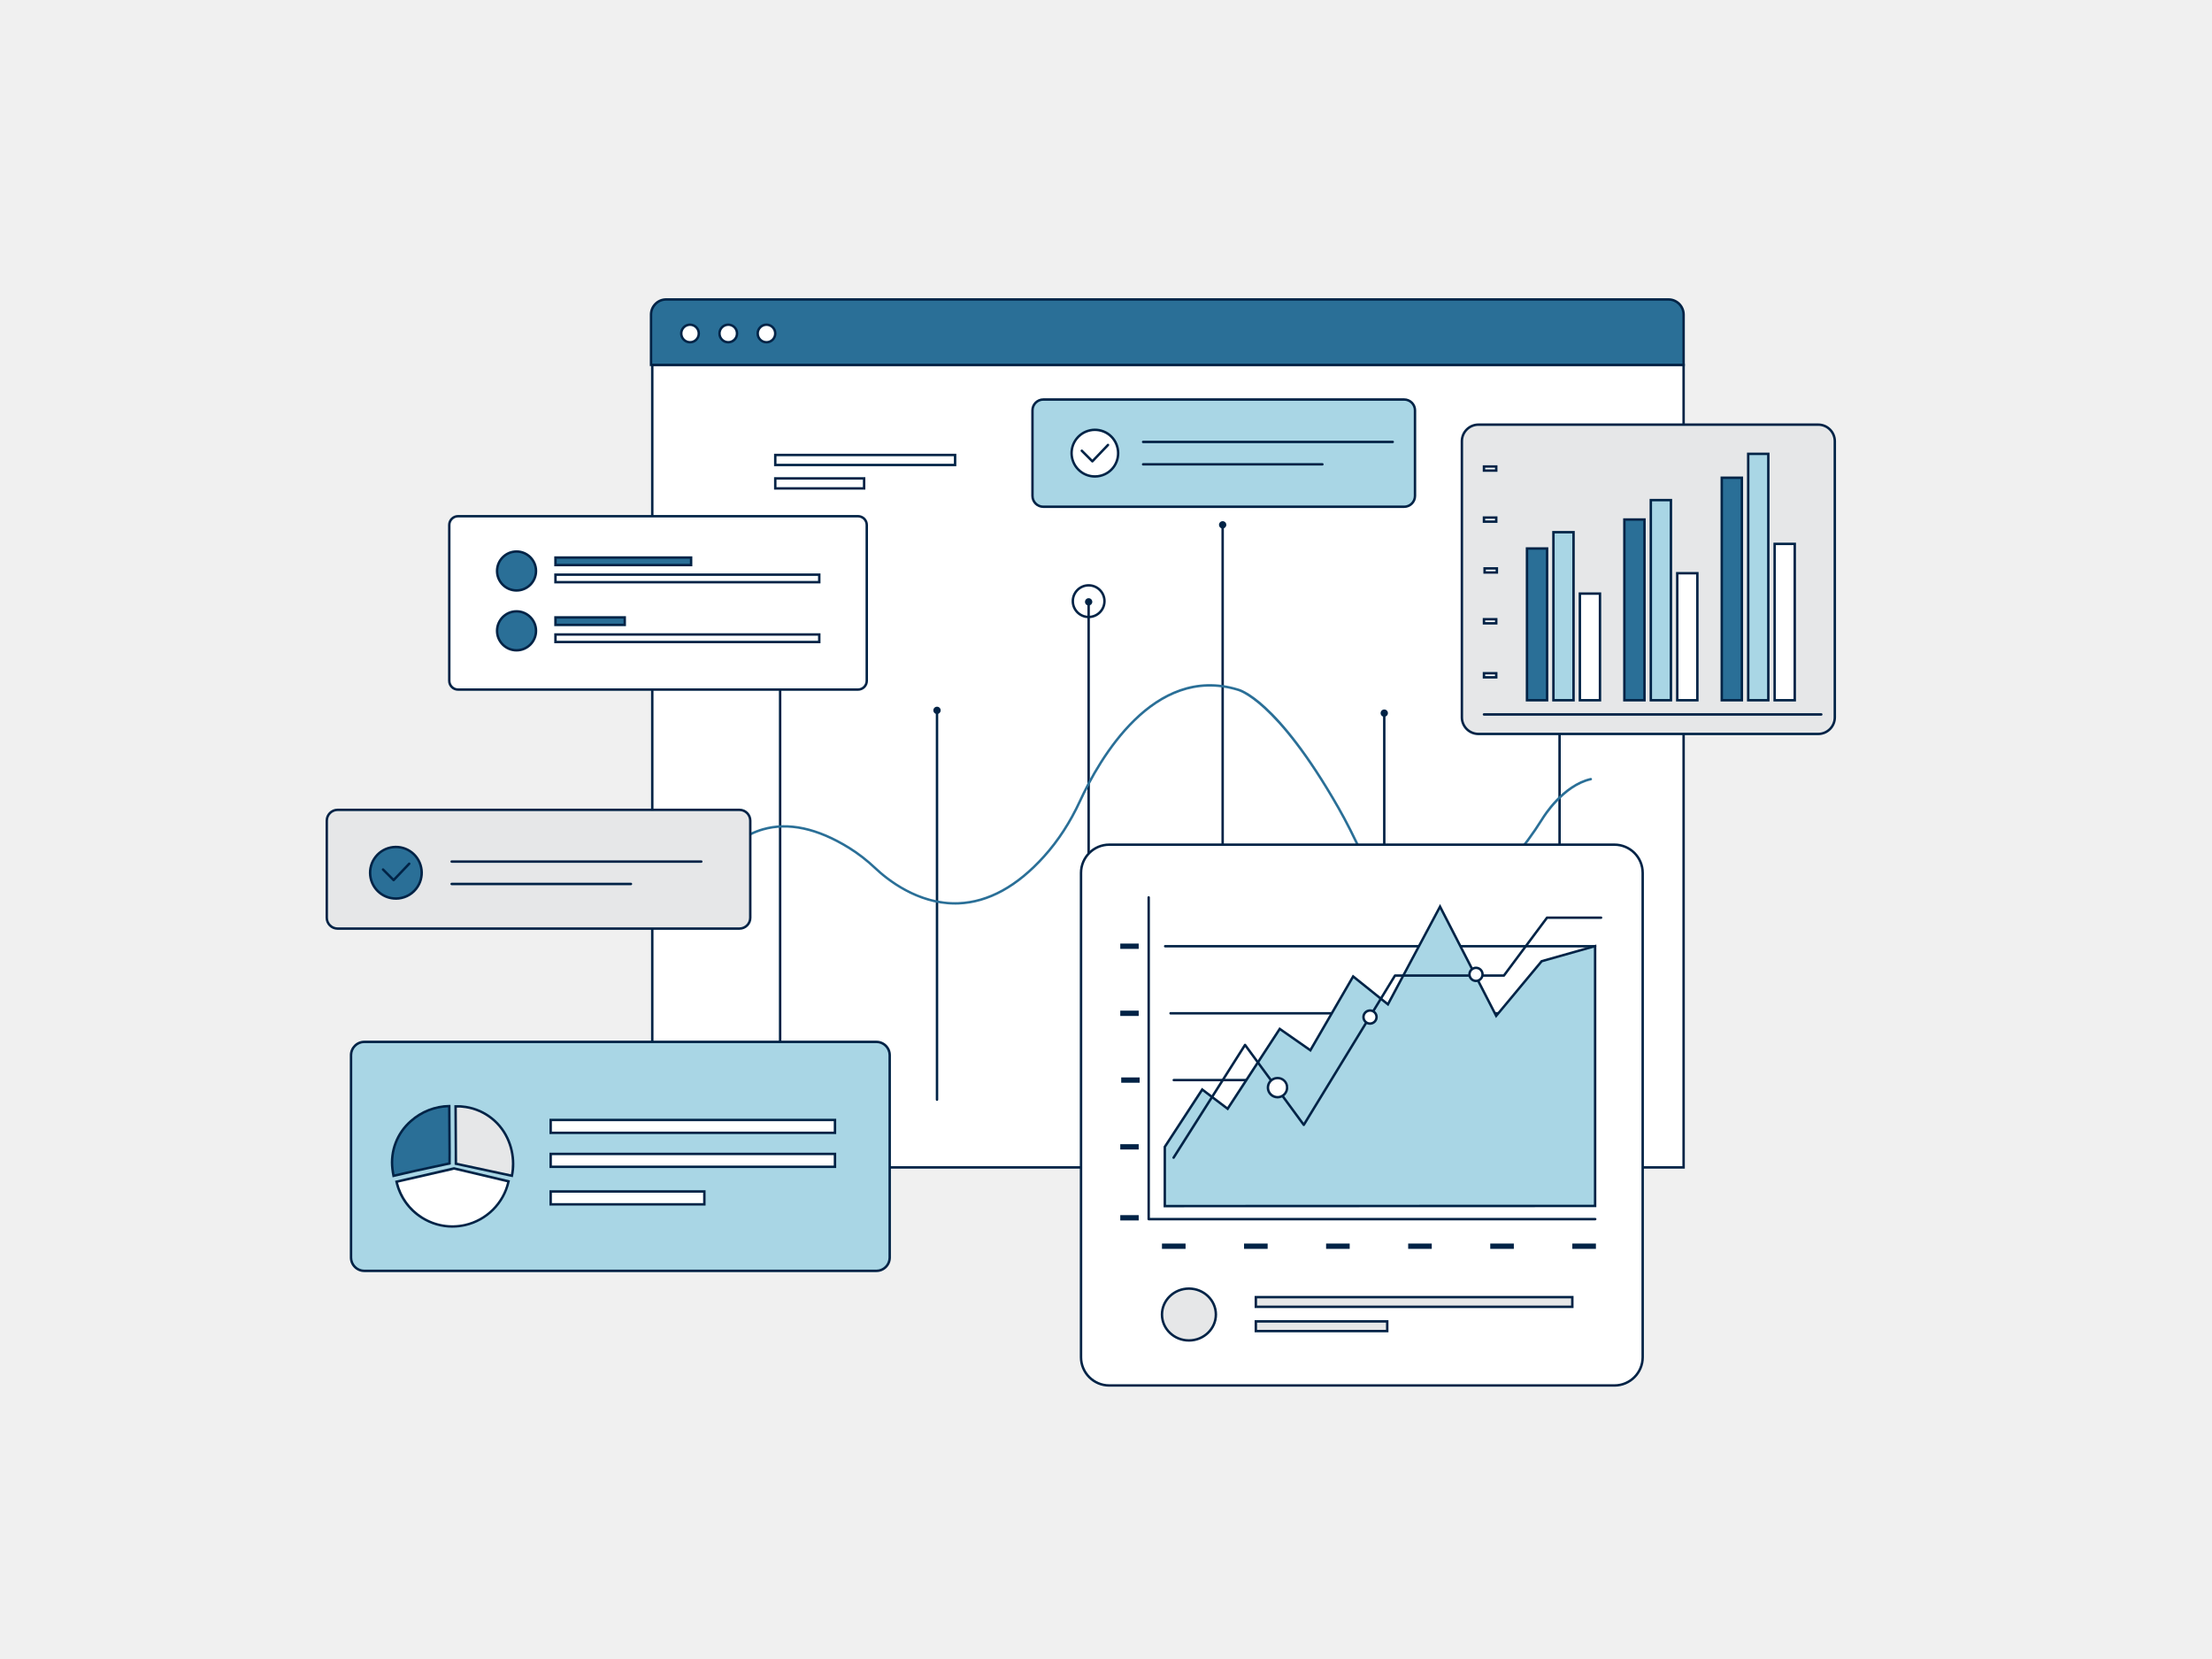
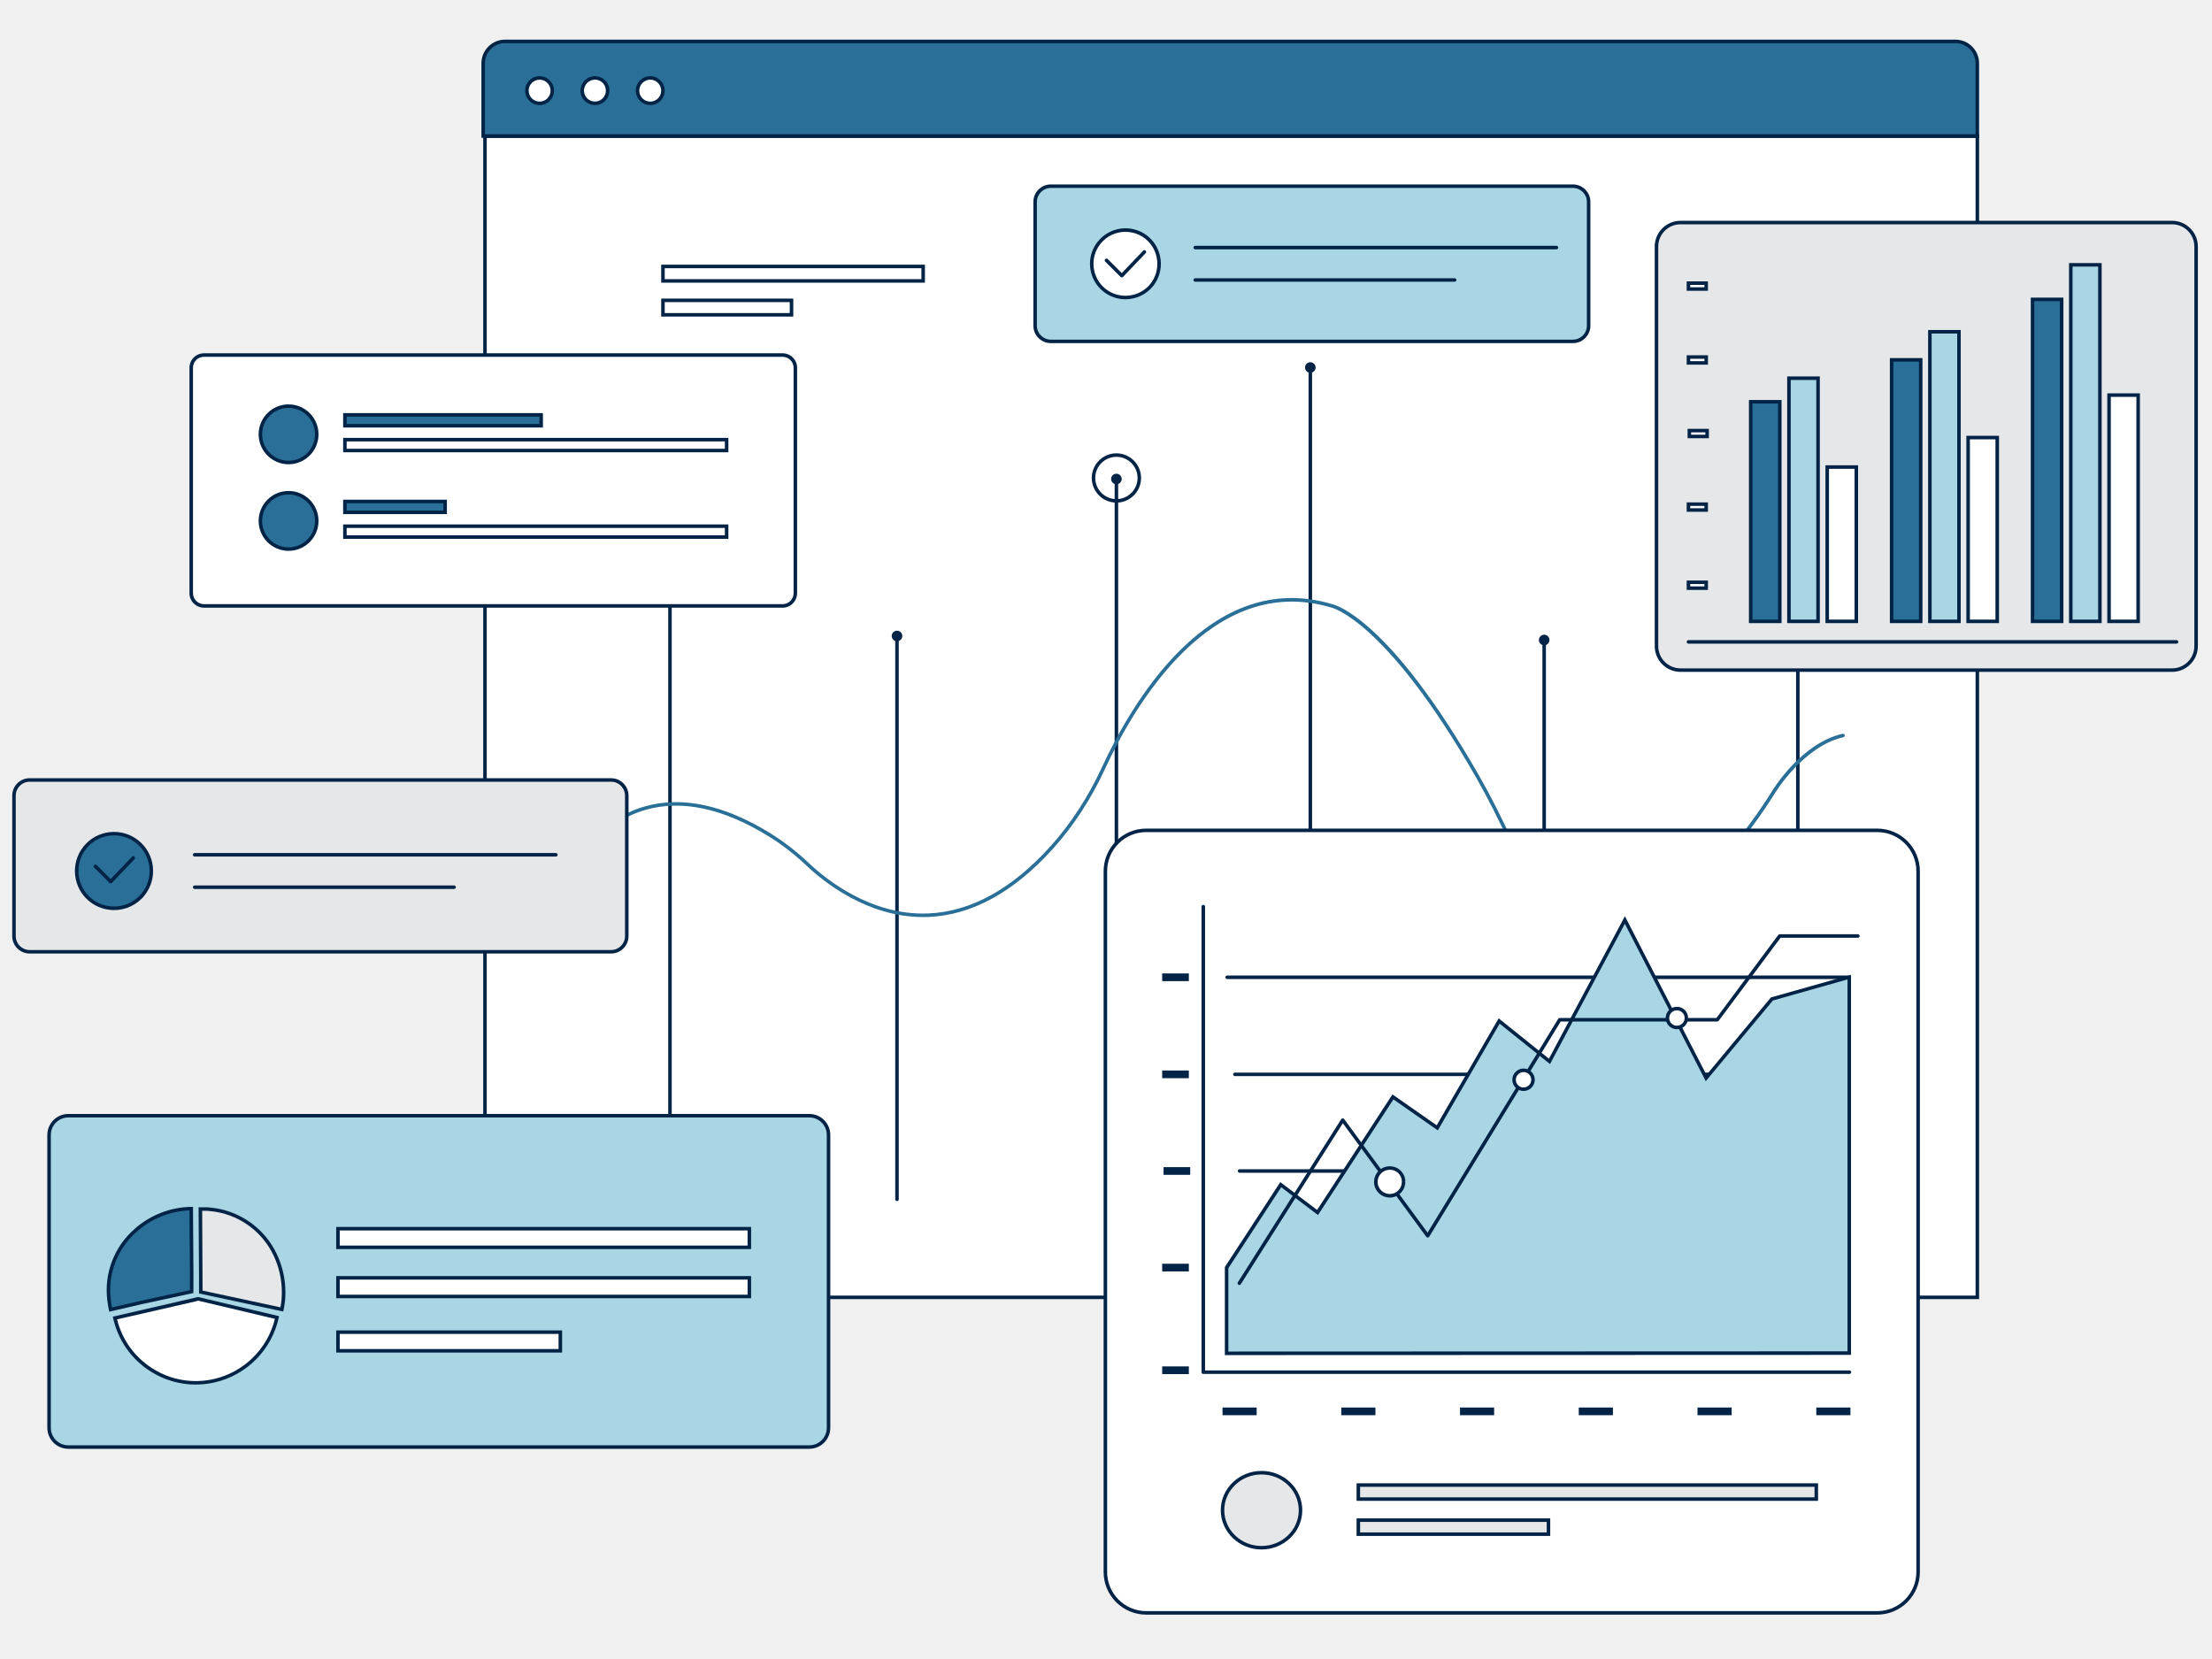
- <svg xmlns="http://www.w3.org/2000/svg" id="a" width="800px" height="600px" viewBox="0 0 908.534 522.123">
-   <g transform="matrix(1, 0, 0, 1, 74.48367, -48.6725)">
+ <svg xmlns="http://www.w3.org/2000/svg" id="a" width="800px" height="600px" viewBox="0 0 627.87 455.17">
+   <g transform="matrix(1, 0, 0, 1, -55.76514, -88.14184)">
    <g transform="matrix(1, 0, 0, 1, -39.0855, 50.88489)">
      <rect x="232.51" y="68.03" width="423.6" height="329.61" fill="#fff" />
      <path d="M656.61,398.14H232.01V67.53h424.6V398.14Zm-423.6-1h422.6V68.53H233.01V397.14Z" fill="#002346" />
    </g>
    <path d="M 245.935 421.346 C 245.655 421.346 245.435 421.126 245.435 420.846 L 245.435 219.246 C 245.435 218.966 245.655 218.746 245.935 218.746 C 246.215 218.746 246.435 218.966 246.435 219.246 L 246.435 420.846 C 246.435 421.126 246.215 421.346 245.935 421.346 Z" fill="#002346" />
    <path d="M 310.375 421.196 C 310.095 421.196 309.875 420.976 309.875 420.696 L 309.875 260.156 C 309.875 259.876 310.095 259.656 310.375 259.656 C 310.655 259.656 310.875 259.876 310.875 260.156 L 310.875 420.696 C 310.875 420.976 310.655 421.196 310.375 421.196 Z" fill="#002346" />
    <path d="M 372.655 421.196 C 372.375 421.196 372.155 420.976 372.155 420.696 L 372.155 216.236 C 372.155 215.956 372.375 215.736 372.655 215.736 C 372.935 215.736 373.155 215.956 373.155 216.236 L 373.155 420.696 C 373.155 420.976 372.935 421.196 372.655 421.196 Z" fill="#002346" />
    <path d="M 427.695 330.946 C 427.415 330.946 427.195 330.726 427.195 330.446 L 427.195 186.096 C 427.195 185.816 427.415 185.596 427.695 185.596 C 427.975 185.596 428.195 185.816 428.195 186.096 L 428.195 330.446 C 428.195 330.726 427.975 330.946 427.695 330.946 Z" fill="#002346" />
    <path d="M 494.075 408.286 C 493.795 408.286 493.575 408.066 493.575 407.786 L 493.575 263.436 C 493.575 263.156 493.795 262.936 494.075 262.936 C 494.355 262.936 494.575 263.156 494.575 263.436 L 494.575 407.786 C 494.575 408.066 494.355 408.286 494.075 408.286 Z" fill="#002346" />
    <circle cx="494.075" cy="261.936" r="1.5" fill="#002346" />
    <path d="M 566.075 360.286 C 565.795 360.286 565.575 360.066 565.575 359.786 L 565.575 215.436 C 565.575 215.156 565.795 214.936 566.075 214.936 C 566.355 214.936 566.575 215.156 566.575 215.436 L 566.575 359.786 C 566.575 360.066 566.355 360.286 566.075 360.286 Z" fill="#002346" />
    <circle cx="566.075" cy="213.936" r="1.5" fill="#002346" />
    <path d="M 311.875 260.796 C 311.875 261.626 311.205 262.296 310.375 262.296 C 309.545 262.296 308.875 261.626 308.875 260.796 C 308.875 259.966 309.545 259.296 310.375 259.296 C 311.205 259.296 311.875 259.966 311.875 260.796 Z" fill="#002346" />
    <circle cx="372.655" cy="216.236" r="1.5" fill="#002346" />
    <circle cx="427.695" cy="184.596" r="1.5" fill="#002346" />
    <circle cx="565.925" cy="216.236" r="1.5" fill="#263238" />
    <path d="M 246.915 217.746 C 246.915 218.576 246.235 219.246 245.405 219.236 C 244.575 219.236 243.905 218.556 243.915 217.726 C 243.915 216.906 244.595 216.236 245.415 216.236 C 246.235 216.236 246.905 216.906 246.905 217.726 L 246.905 217.746 L 246.915 217.746 Z" fill="#002346" />
    <path d="M 317.755 340.576 C 301.865 340.576 289.445 330.476 284.745 326.036 C 281.315 322.786 277.685 319.976 273.975 317.686 C 261.115 309.736 249.355 307.196 239.035 310.146 C 225.225 314.096 218.825 326.706 218.765 326.826 C 218.645 327.076 218.345 327.176 218.095 327.056 C 217.845 326.936 217.745 326.636 217.865 326.386 C 217.925 326.256 224.515 313.256 238.755 309.186 C 249.355 306.156 261.385 308.726 274.495 316.836 C 278.265 319.166 281.935 322.016 285.425 325.316 C 290.175 329.816 302.965 340.206 319.215 339.556 C 331.315 339.066 343.015 332.636 353.985 320.436 C 359.755 314.026 364.685 306.426 368.635 297.866 C 376.655 280.496 399.085 241.236 434.015 251.796 C 434.615 251.926 450.035 255.666 475.695 300.596 C 478.905 306.216 482.065 312.466 485.655 320.256 C 489.175 327.916 500.455 344.656 529.005 334.826 C 529.185 334.786 541.895 331.756 558.805 304.756 C 559.135 304.206 567.145 291.166 578.795 288.556 C 579.065 288.506 579.335 288.666 579.395 288.936 C 579.455 289.206 579.285 289.476 579.015 289.536 C 567.775 292.046 559.735 305.156 559.655 305.286 C 542.475 332.726 529.805 335.686 529.275 335.796 C 500.005 345.876 488.385 328.586 484.745 320.686 C 481.175 312.916 478.015 306.696 474.825 301.096 C 449.385 256.546 433.915 252.796 433.765 252.766 C 399.545 242.426 377.445 281.156 369.535 298.296 C 365.545 306.946 360.555 314.626 354.725 321.106 C 343.565 333.516 331.625 340.066 319.245 340.556 C 318.745 340.576 318.235 340.586 317.745 340.586 L 317.755 340.576 Z" fill="#2a6f97" />
    <g transform="matrix(1, 0, 0, 1, -39.0855, 50.88489)">
      <rect x="283.03" y="105.02" width="73.86" height="4.11" fill="#fff" />
      <path d="M357.39,109.63h-74.86v-5.11h74.86v5.11Zm-73.86-1h72.86v-3.11h-72.86v3.11Z" fill="#002346" />
    </g>
    <g transform="matrix(1, 0, 0, 1, -39.0855, 50.88489)">
      <rect x="283.03" y="114.64" width="36.49" height="4.11" fill="#fff" />
      <path d="M320.02,119.25h-37.49v-5.11h37.49v5.11Zm-36.49-1h35.49v-3.11h-35.49v3.11Z" fill="#002346" />
    </g>
    <g transform="matrix(1, 0, 0, 1, -39.0855, 50.88489)">
      <path d="M238.21,41.14h411.69c3.43,0,6.21,2.78,6.21,6.21h0v20.65H232v-20.64c0-3.43,2.77-6.21,6.2-6.22,0,0,0,0,.01,0Z" fill="#2a6f97" />
      <path d="M656.61,68.5H231.5v-21.14c0-1.79,.69-3.48,1.96-4.75,1.27-1.27,2.95-1.97,4.74-1.97h411.7c3.7,0,6.71,3.01,6.71,6.71v21.15Zm-424.11-1h423.11v-20.14c0-3.16-2.56-5.72-5.71-5.72H238.2c-1.52,0-2.96,.6-4.03,1.68s-1.67,2.51-1.67,4.04v20.14Z" fill="#002346" />
    </g>
    <g transform="matrix(1, 0, 0, 1, -39.0855, 50.88489)">
      <path d="M251.63,55.1c0,1.99-1.6,3.61-3.59,3.62-1.99,0-3.61-1.6-3.62-3.59,0-1.99,1.6-3.61,3.59-3.62,0,0,.02,0,.02,0,1.99,0,3.59,1.61,3.59,3.59Z" fill="#fff" />
      <path d="M248.02,59.22c-2.26,0-4.1-1.83-4.11-4.09,0-1.1,.42-2.13,1.19-2.91s1.8-1.21,2.9-1.21c2.28,0,4.12,1.84,4.12,4.09h0c0,1.1-.42,2.13-1.19,2.91s-1.8,1.21-2.9,1.21h-.01Zm.01-7.21c-.85,0-1.63,.33-2.22,.92-.58,.59-.91,1.37-.9,2.2,0,1.71,1.4,3.1,3.11,3.1h.01c.83,0,1.61-.33,2.19-.92,.58-.59,.91-1.37,.9-2.2h0c0-1.71-1.39-3.1-3.09-3.1Z" fill="#002346" />
    </g>
    <g transform="matrix(1, 0, 0, 1, -39.0855, 50.88489)">
      <path d="M267.32,55.1c0,1.99-1.6,3.61-3.59,3.62-1.99,0-3.61-1.6-3.62-3.59,0-1.99,1.6-3.61,3.59-3.62,0,0,0,0,.01,0,1.99,0,3.6,1.6,3.61,3.58,0,0,0,0,0,.01Z" fill="#fff" />
      <path d="M263.72,59.22c-1.09,0-2.12-.42-2.89-1.19-.78-.77-1.21-1.8-1.21-2.9,0-1.1,.42-2.13,1.19-2.91s1.8-1.21,2.9-1.21h.01c1.1,0,2.12,.42,2.9,1.19,.78,.77,1.21,1.8,1.21,2.89h0c0,1.11-.42,2.14-1.19,2.92s-1.8,1.21-2.9,1.21h-.01Zm.01-7.21h-.01c-.84,0-1.62,.33-2.21,.92-.58,.59-.91,1.37-.9,2.2s.33,1.61,.92,2.19c.59,.58,1.36,.9,2.19,.9h.01c.83,0,1.61-.33,2.19-.92,.58-.59,.91-1.37,.9-2.2h0c0-.84-.33-1.62-.91-2.2-.58-.58-1.36-.9-2.18-.9Z" fill="#002346" />
    </g>
    <g transform="matrix(1, 0, 0, 1, -39.0855, 50.88489)">
      <path d="M283.02,55.1c0,1.99-1.6,3.61-3.59,3.62-1.99,0-3.61-1.6-3.62-3.59,0-1.99,1.6-3.61,3.59-3.62,0,0,.02,0,.02,0,1.99,0,3.59,1.61,3.59,3.59h0Z" fill="#fff" />
      <path d="M279.42,59.22c-2.26,0-4.1-1.83-4.11-4.09,0-1.1,.42-2.13,1.19-2.91s1.8-1.21,2.9-1.21c2.28,0,4.12,1.84,4.12,4.09h0c0,1.1-.42,2.13-1.19,2.91s-1.8,1.21-2.9,1.21h-.01Zm.01-7.21c-.85,0-1.63,.33-2.22,.92-.58,.59-.91,1.37-.9,2.2,0,1.71,1.4,3.1,3.11,3.1h.01c.83,0,1.61-.33,2.19-.92,.58-.59,.91-1.37,.9-2.2h0c0-1.71-1.39-3.1-3.09-3.1Z" fill="#002346" />
    </g>
    <g transform="matrix(1, 0, 0, 1, -39.0855, 50.88489)">
      <rect x="149.13" y="130.17" width="171.48" height="71.21" rx="3.61" ry="3.61" fill="#fff" />
      <path d="M317,201.88H152.74c-2.27,0-4.11-1.84-4.11-4.11v-63.99c0-2.27,1.84-4.11,4.11-4.11h164.26c2.27,0,4.11,1.84,4.11,4.11v63.99c0,2.27-1.84,4.11-4.11,4.11Zm-164.26-71.21c-1.71,0-3.11,1.39-3.11,3.11v63.99c0,1.71,1.4,3.11,3.11,3.11h164.26c1.71,0,3.11-1.4,3.11-3.11v-63.99c0-1.71-1.4-3.11-3.11-3.11H152.74Z" fill="#002346" />
    </g>
    <g transform="matrix(1, 0, 0, 1, -39.0855, 50.88489)">
      <path d="M184.76,152.67c0,4.42-3.58,8-8,8s-8-3.58-8-8,3.58-8,8-8,8,3.58,8,8Z" fill="#2a6f97" />
      <path d="M176.76,161.17c-4.69,0-8.5-3.81-8.5-8.5s3.81-8.5,8.5-8.5,8.5,3.81,8.5,8.5-3.81,8.5-8.5,8.5Zm0-16c-4.14,0-7.5,3.36-7.5,7.5s3.36,7.5,7.5,7.5,7.5-3.36,7.5-7.5-3.36-7.5-7.5-7.5Z" fill="#002346" />
    </g>
    <g transform="matrix(1, 0, 0, 1, -39.0855, 50.88489)">
      <rect x="192.75" y="147.15" width="55.71" height="3.09" fill="#2a6f97" />
      <path d="M248.96,150.74h-56.71v-4.09h56.71v4.09Zm-55.71-1h54.71v-2.09h-54.71v2.09Z" fill="#002346" />
    </g>
    <g transform="matrix(1, 0, 0, 1, -39.0855, 50.88489)">
      <rect x="192.75" y="154.18" width="108.35" height="3.09" fill="#fff" />
      <path d="M301.6,157.77h-109.35v-4.09h109.35v4.09Zm-108.35-1h107.35v-2.09h-107.35v2.09Z" fill="#002346" />
    </g>
    <g transform="matrix(1, 0, 0, 1, -39.0855, 50.88489)">
      <path d="M184.76,177.25c0,4.42-3.58,8-8,8s-8-3.58-8-8,3.58-8,8-8,8,3.58,8,8Z" fill="#2a6f97" />
      <path d="M176.76,185.75c-4.69,0-8.5-3.81-8.5-8.5s3.81-8.5,8.5-8.5,8.5,3.81,8.5,8.5-3.81,8.5-8.5,8.5Zm0-16c-4.14,0-7.5,3.36-7.5,7.5s3.36,7.5,7.5,7.5,7.5-3.36,7.5-7.5-3.36-7.5-7.5-7.5Z" fill="#002346" />
    </g>
    <g transform="matrix(1, 0, 0, 1, -39.0855, 50.88489)">
      <rect x="192.75" y="171.73" width="28.45" height="3.09" fill="#2a6f97" />
      <path d="M221.7,175.32h-29.45v-4.09h29.45v4.09Zm-28.45-1h27.45v-2.09h-27.45v2.09Z" fill="#002346" />
    </g>
    <g transform="matrix(1, 0, 0, 1, -39.0855, 50.88489)">
      <rect x="192.75" y="178.75" width="108.35" height="3.09" fill="#fff" />
      <path d="M301.6,182.34h-109.35v-4.09h109.35v4.09Zm-108.35-1h107.35v-2.09h-107.35v2.09Z" fill="#002346" />
    </g>
    <g transform="matrix(1, 0, 0, 1, -39.0855, 50.88489)">
      <rect x="108.78" y="346.08" width="221.25" height="94.05" rx="5.46" ry="5.46" fill="#a9d6e5" />
      <path d="M324.57,440.63H114.24c-3.29,0-5.96-2.67-5.96-5.96v-83.13c0-3.29,2.67-5.96,5.96-5.96h210.33c3.29,0,5.96,2.67,5.96,5.96v83.13c0,3.29-2.67,5.96-5.96,5.96Zm-210.33-94.05c-2.73,0-4.96,2.22-4.96,4.96v83.13c0,2.74,2.23,4.96,4.96,4.96h210.33c2.73,0,4.96-2.22,4.96-4.96v-83.13c0-2.74-2.23-4.96-4.96-4.96H114.24Z" fill="#002346" />
    </g>
    <g transform="matrix(1, 0, 0, 1, -39.0855, 50.88489)">
      <path d="M135.09,399.06l14.15-3.06,.02-4.48-.13-19.07c-5.82,.1-11.4,2.28-15.75,6.15-5.65,4.91-8.49,12.31-7.58,19.74,.1,.91,.25,1.84,.44,2.76l8.85-2.04Z" fill="#2a6f97" />
      <path d="M125.85,401.7l-.1-.5c-.2-.95-.35-1.9-.45-2.81-.93-7.6,1.97-15.14,7.75-20.17,4.43-3.94,10.14-6.17,16.07-6.27h.51s.13,19.57,.13,19.57l-.02,4.89-14.54,3.14-9.35,2.16Zm22.78-28.74c-5.51,.21-10.79,2.34-14.92,6.01-5.54,4.81-8.31,12.03-7.42,19.31,.08,.72,.19,1.47,.33,2.22l8.36-1.93,13.76-2.97,.02-4.08-.13-18.55Z" fill="#002346" />
    </g>
    <g transform="matrix(1, 0, 0, 1, -39.0855, 50.88489)">
      <path d="M173,385.65c-3.41-7.34-10.49-12.3-18.55-13l-.73-.07h-2l.12,19.07v4.48l23,4.94h0c.36-1.63,.53-3.29,.51-4.95,0-3.62-.81-7.2-2.35-10.47Z" fill="#e6e7e8" />
      <path d="M175.22,401.66l-23.88-5.13v-4.88l-.12-19.57h2.5l.78,.07c8.21,.72,15.48,5.81,18.96,13.29,1.57,3.32,2.39,7.01,2.4,10.68,.02,1.69-.15,3.4-.52,5.06l-.11,.49Zm-22.88-5.94l22.11,4.75c.28-1.43,.41-2.89,.4-4.35,0-3.53-.8-7.08-2.3-10.26h0c-3.33-7.16-10.28-12.03-18.14-12.71l-.73-.07h-1.45s.12,22.65,.12,22.65Z" fill="#002346" />
    </g>
    <g transform="matrix(1, 0, 0, 1, -39.0855, 50.88489)">
      <path d="M150.09,398.33l-22.61,5.18c2.86,12.69,15.47,20.66,28.16,17.8,8.93-2.01,15.88-9.01,17.84-17.95l-22.39-5.3-1,.27Z" fill="#fff" />
      <path d="M150.41,422.4c-4.5,0-8.91-1.27-12.81-3.73-5.43-3.43-9.2-8.78-10.62-15.05l-.11-.49,24.2-5.59,22.99,5.44-.1,.48c-1.99,9.09-9.14,16.29-18.21,18.33-1.77,.4-3.56,.6-5.34,.6Zm-22.33-18.51c1.44,5.8,4.99,10.73,10.06,13.94,5.21,3.29,11.38,4.36,17.39,3,8.54-1.93,15.3-8.61,17.35-17.09l-21.78-5.16-.9,.24-22.12,5.07Z" fill="#002346" />
    </g>
    <g transform="matrix(1, 0, 0, 1, -39.0855, 50.88489)">
      <rect x="190.78" y="378.15" width="116.77" height="5.29" fill="#fff" />
      <path d="M308.05,383.94h-117.77v-6.29h117.77v6.29Zm-116.77-1h115.77v-4.29h-115.77v4.29Z" fill="#002346" />
    </g>
    <g transform="matrix(1, 0, 0, 1, -39.0855, 50.88489)">
      <rect x="190.78" y="392.1" width="116.77" height="5.29" fill="#fff" />
      <path d="M308.05,397.89h-117.77v-6.29h117.77v6.29Zm-116.77-1h115.77v-4.29h-115.77v4.29Z" fill="#002346" />
    </g>
    <g transform="matrix(1, 0, 0, 1, -39.0855, 50.88489)">
      <rect x="190.78" y="407.52" width="63.12" height="5.29" fill="#fff" />
      <path d="M254.4,413.31h-64.12v-6.29h64.12v6.29Zm-63.12-1h62.12v-4.29h-62.12v4.29Z" fill="#002346" />
    </g>
    <g transform="matrix(1, 0, 0, 1, -39.0855, 50.88489)">
      <rect x="408.61" y="265.08" width="230.69" height="222.12" rx="11.59" ry="11.59" fill="#fff" />
      <path d="M627.71,487.7h-207.51c-6.67,0-12.09-5.42-12.09-12.09v-198.94c0-6.67,5.42-12.09,12.09-12.09h207.51c6.67,0,12.09,5.42,12.09,12.09v198.94c0,6.67-5.42,12.09-12.09,12.09Zm-207.51-222.12c-6.11,0-11.09,4.97-11.09,11.09v198.94c0,6.12,4.98,11.09,11.09,11.09h207.51c6.11,0,11.09-4.98,11.09-11.09v-198.94c0-6.12-4.98-11.09-11.09-11.09h-207.51Z" fill="#002346" />
    </g>
    <rect x="424.73" y="417.24" width="7.57" height="2.18" fill="#002346" transform="matrix(1, 0, 0, 1, -39.0855, 50.88489)" />
    <rect x="463.246" y="487.17" width="9.69" height="2.18" fill="#002346" transform="matrix(1, 0, 0, 1, -60.4719, -7.374623)" />
    <rect x="395.924" y="418.586" width="9.69" height="2.18" fill="#002346" transform="matrix(1, 0, 0, 1, 40.56042, 61.20936)" />
    <rect x="509.27" y="428.91" width="9.69" height="2.18" fill="#002346" transform="matrix(1, 0, 0, 1, -39.0855, 50.88489)" />
    <rect x="542.98" y="428.91" width="9.69" height="2.18" fill="#002346" transform="matrix(1, 0, 0, 1, -39.0855, 50.88489)" />
    <rect x="576.69" y="428.91" width="9.69" height="2.18" fill="#002346" transform="matrix(1, 0, 0, 1, -39.0855, 50.88489)" />
    <rect x="610.4" y="428.91" width="9.69" height="2.18" fill="#002346" transform="matrix(1, 0, 0, 1, -39.0855, 50.88489)" />
    <rect x="424.73" y="388.1" width="7.57" height="2.18" fill="#002346" transform="matrix(1, 0, 0, 1, -39.0855, 50.88489)" />
    <rect x="424.73" y="333.25" width="7.57" height="2.18" fill="#002346" transform="matrix(1, 0, 0, 1, -39.0855, 50.88489)" />
    <rect x="424.73" y="305.7" width="7.57" height="2.18" fill="#002346" transform="matrix(1, 0, 0, 1, -39.0855, 50.88489)" />
    <rect x="425.12" y="360.68" width="7.57" height="2.18" fill="#002346" transform="matrix(1, 0, 0, 1, -39.0855, 50.88489)" />
    <path d="M 572.415 413.156 L 407.615 413.156 C 407.335 413.156 407.115 412.936 407.115 412.656 C 407.115 412.376 407.335 412.156 407.615 412.156 L 572.415 412.156 C 572.695 412.156 572.915 412.376 572.915 412.656 C 572.915 412.936 572.695 413.156 572.415 413.156 Z" fill="#002346" />
    <path d="M 570.575 385.726 L 406.295 385.726 C 406.015 385.726 405.795 385.506 405.795 385.226 C 405.795 384.946 406.015 384.726 406.295 384.726 L 570.575 384.726 C 570.855 384.726 571.075 384.946 571.075 385.226 C 571.075 385.506 570.855 385.726 570.575 385.726 Z" fill="#002346" />
    <path d="M 580.675 358.176 L 404.085 358.176 C 403.805 358.176 403.585 357.956 403.585 357.676 C 403.585 357.396 403.805 357.176 404.085 357.176 L 580.675 357.176 C 580.955 357.176 581.175 357.396 581.175 357.676 C 581.175 357.956 580.955 358.176 580.675 358.176 Z" fill="#002346" />
    <g transform="matrix(1, 0, 0, 1, -39.0855, 50.88489)">
      <path d="M443.02,413.52v-24.33l15.37-23.54,10.44,7.9,21.4-32.81,12.58,8.78,17.57-30.32,14.28,11.46,21.4-40.14,23.06,44.87,18.67-22.45,21.96-6.2v106.72l-176.74,.06Z" fill="#a9d6e5" />
      <path d="M442.52,414.02v-24.98l15.74-24.11,10.44,7.9,21.39-32.79,12.56,8.76,17.59-30.35,14.27,11.45,21.57-40.45,23.15,45.05,18.29-21.99,22.74-6.42v107.88h-.5l-177.24,.06Zm1-24.68v23.68l175.74-.06v-105.56l-21.17,5.98-19.06,22.91-22.97-44.69-21.24,39.83-14.3-11.47-17.55,30.29-12.6-8.8-21.41,32.83-10.44-7.9-14.99,22.97Z" fill="#002346" />
    </g>
    <path d="M 407.545 445.016 C 407.455 445.016 407.365 444.986 407.275 444.936 C 407.045 444.786 406.975 444.476 407.125 444.246 L 436.465 397.946 C 436.555 397.806 436.705 397.716 436.875 397.716 C 437.045 397.706 437.195 397.786 437.295 397.916 L 460.975 430.156 L 498.055 369.466 C 498.145 369.316 498.305 369.226 498.485 369.226 L 542.965 369.226 L 560.525 345.656 C 560.615 345.526 560.765 345.456 560.925 345.456 L 583.125 345.456 C 583.405 345.456 583.625 345.676 583.625 345.956 C 583.625 346.236 583.405 346.456 583.125 346.456 L 561.175 346.456 L 543.615 370.026 C 543.525 370.156 543.375 370.226 543.215 370.226 L 498.765 370.226 L 461.445 431.316 C 461.355 431.456 461.205 431.546 461.035 431.556 C 460.845 431.556 460.705 431.486 460.615 431.356 L 436.925 399.106 L 407.975 444.786 C 407.875 444.936 407.715 445.016 407.555 445.016 L 407.545 445.016 Z" fill="#002346" />
    <g transform="matrix(1, 0, 0, 1, -39.0855, 50.88489)">
      <path d="M493.25,364.76c.06,2.17-1.65,3.99-3.82,4.05-2.17,.06-3.99-1.65-4.05-3.82-.06-2.17,1.65-3.99,3.82-4.05h.12c2.12-.05,3.89,1.63,3.94,3.75,0,0,0,0,0,0v.07Z" fill="#fff" />
      <path d="M489.31,369.31c-2.39,0-4.37-1.91-4.44-4.31-.07-2.44,1.86-4.49,4.3-4.56h.13c1.15-.01,2.25,.4,3.09,1.2,.84,.8,1.32,1.88,1.35,3.04l-.5,.08h.5c.03,1.17-.4,2.3-1.21,3.16-.81,.86-1.91,1.36-3.1,1.39-.04,0-.09,0-.13,0Zm.1-7.88s-.06,0-.08,0h-.13c-1.88,.06-3.37,1.64-3.32,3.54,.05,1.9,1.66,3.36,3.54,3.34,.92-.03,1.77-.41,2.4-1.08s.96-1.54,.94-2.46v-.08c-.02-.89-.39-1.72-1.04-2.34-.63-.6-1.44-.92-2.31-.92Z" fill="#002346" />
    </g>
    <g transform="matrix(1, 0, 0, 1, -39.0855, 50.88489)">
      <path d="M530,335.78c.05,1.48-1.11,2.73-2.6,2.78-1.48,.05-2.73-1.11-2.78-2.6-.05-1.48,1.11-2.73,2.59-2.78h.09c1.46,0,2.66,1.15,2.69,2.61v-.02Z" fill="#fff" />
      <path d="M527.31,339.07c-1.71,0-3.13-1.36-3.19-3.08-.06-1.76,1.32-3.24,3.07-3.3h.13c1.7,0,3.12,1.38,3.17,3.08h0c.06,1.76-1.32,3.24-3.08,3.3-.04,0-.07,0-.11,0Zm.01-5.38h-.01c-1.28,.04-2.23,1.06-2.19,2.26,.04,1.21,1.05,2.17,2.26,2.11,1.2-.04,2.15-1.05,2.11-2.25h0c-.03-1.17-1-2.12-2.17-2.12Z" fill="#002346" />
    </g>
    <g transform="matrix(1, 0, 0, 1, -39.0855, 50.88489)">
      <path d="M573.52,318.26c.05,1.48-1.11,2.73-2.6,2.78-1.48,.05-2.73-1.11-2.78-2.6-.05-1.48,1.11-2.73,2.59-2.78h.09c1.46,0,2.66,1.15,2.69,2.61v-.02Z" fill="#fff" />
      <path d="M570.83,321.54c-.81,0-1.58-.3-2.17-.86-.62-.58-.98-1.37-1.01-2.22-.06-1.76,1.32-3.24,3.07-3.3h.13c1.7,0,3.12,1.37,3.17,3.08h0c.03,.85-.27,1.66-.86,2.29-.58,.62-1.37,.98-2.22,1.01-.04,0-.08,0-.11,0Zm.02-5.38h-.01c-1.29,.04-2.23,1.06-2.19,2.26,.02,.58,.27,1.13,.69,1.53,.43,.4,1,.62,1.57,.59,.58-.02,1.13-.27,1.53-.69,.4-.43,.61-.98,.59-1.56h0c-.03-1.17-1-2.12-2.17-2.12Z" fill="#002346" />
    </g>
    <g transform="matrix(1, 0, 0, 1, -39.0855, 50.88489)">
      <ellipse cx="452.93" cy="458.06" rx="11.07" ry="10.65" fill="#e6e7e8" />
      <path d="M452.93,469.21c-6.38,0-11.57-5-11.57-11.15s5.19-11.15,11.57-11.15,11.57,5,11.57,11.15-5.19,11.15-11.57,11.15Zm0-21.3c-5.83,0-10.57,4.55-10.57,10.15s4.74,10.15,10.57,10.15,10.57-4.55,10.57-10.15-4.74-10.15-10.57-10.15Z" fill="#002346" />
    </g>
    <g transform="matrix(1, 0, 0, 1, -39.0855, 50.88489)">
      <rect x="480.41" y="450.92" width="129.99" height="3.98" fill="#e6e7e8" />
      <path d="M610.9,455.4h-130.99v-4.98h130.99v4.98Zm-129.99-1h128.99v-2.98h-128.99v2.98Z" fill="#002346" />
    </g>
    <g transform="matrix(1, 0, 0, 1, -39.0855, 50.88489)">
      <rect x="480.41" y="460.88" width="53.97" height="3.98" fill="#e6e7e8" />
      <path d="M534.88,465.36h-54.97v-4.98h54.97v4.98Zm-53.97-1h52.97v-2.98h-52.97v2.98Z" fill="#002346" />
    </g>
    <g transform="matrix(1, 0, 0, 1, -39.0855, 50.88489)">
      <rect x="565.04" y="92.56" width="153.17" height="127.04" rx="6.81" ry="6.81" fill="#e6e7e8" />
      <path d="M711.4,220.1h-139.55c-4.03,0-7.31-3.28-7.31-7.31V99.37c0-4.03,3.28-7.31,7.31-7.31h139.55c4.03,0,7.31,3.28,7.31,7.31v113.42c0,4.03-3.28,7.31-7.31,7.31Zm-139.55-127.04c-3.48,0-6.31,2.83-6.31,6.31v113.42c0,3.48,2.83,6.31,6.31,6.31h139.55c3.48,0,6.31-2.83,6.31-6.31V99.37c0-3.48-2.83-6.31-6.31-6.31h-139.55Z" fill="#002346" />
    </g>
    <g transform="matrix(1, 0, 0, 1, -39.0855, 50.88489)">
      <g>
        <rect x="591.78" y="143.43" width="8.26" height="62.33" fill="#2a6f97" />
        <path d="M600.54,206.26h-9.26v-63.33h9.26v63.33Zm-8.26-1h7.26v-61.33h-7.26v61.33Z" fill="#002346" />
      </g>
      <g>
        <rect x="602.64" y="136.74" width="8.26" height="69.02" fill="#a9d6e5" />
        <path d="M611.4,206.26h-9.26v-70.02h9.26v70.02Zm-8.26-1h7.26v-68.02h-7.26v68.02Z" fill="#002346" />
      </g>
      <g>
        <rect x="613.5" y="161.96" width="8.26" height="43.8" fill="#fff" />
        <path d="M622.26,206.26h-9.26v-44.8h9.26v44.8Zm-8.26-1h7.26v-42.8h-7.26v42.8Z" fill="#002346" />
      </g>
    </g>
    <g transform="matrix(1, 0, 0, 1, -39.0855, 50.88489)">
      <g>
        <rect x="631.78" y="131.53" width="8.26" height="74.23" fill="#2a6f97" />
        <path d="M640.54,206.26h-9.26v-75.23h9.26v75.23Zm-8.26-1h7.26v-73.23h-7.26v73.23Z" fill="#002346" />
      </g>
      <g>
        <rect x="642.64" y="123.56" width="8.26" height="82.2" fill="#a9d6e5" />
        <path d="M651.4,206.26h-9.26V123.06h9.26v83.2Zm-8.26-1h7.26V124.06h-7.26v81.2Z" fill="#002346" />
      </g>
      <g>
        <rect x="653.5" y="153.59" width="8.26" height="52.16" fill="#fff" />
        <path d="M662.26,206.26h-9.26v-53.17h9.26v53.17Zm-8.26-1h7.26v-51.17h-7.26v51.17Z" fill="#002346" />
      </g>
    </g>
    <g transform="matrix(1, 0, 0, 1, -39.0855, 50.88489)">
      <g>
        <rect x="671.78" y="114.37" width="8.26" height="91.39" fill="#2a6f97" />
        <path d="M680.54,206.26h-9.26V113.87h9.26v92.39Zm-8.26-1h7.26V114.87h-7.26v90.39Z" fill="#002346" />
      </g>
      <g>
        <rect x="682.64" y="104.56" width="8.26" height="101.2" fill="#a9d6e5" />
        <path d="M691.4,206.26h-9.26V104.06h9.26v102.2Zm-8.26-1h7.26V105.06h-7.26v100.2Z" fill="#002346" />
      </g>
      <g>
        <rect x="693.5" y="141.54" width="8.26" height="64.22" fill="#fff" />
        <path d="M702.26,206.26h-9.26v-65.22h9.26v65.22Zm-8.26-1h7.26v-63.22h-7.26v63.22Z" fill="#002346" />
      </g>
    </g>
    <path d="M 673.575 262.976 L 535.025 262.976 C 534.745 262.976 534.525 262.756 534.525 262.476 C 534.525 262.196 534.745 261.976 535.025 261.976 L 673.575 261.976 C 673.855 261.976 674.075 262.196 674.075 262.476 C 674.075 262.756 673.855 262.976 673.575 262.976 Z" fill="#002346" />
    <g transform="matrix(1, 0, 0, 1, -39.0855, 50.88489)">
      <rect x="574.11" y="194.67" width="5.04" height="1.67" fill="#fff" />
      <path d="M579.65,196.84h-6.04v-2.67h6.04v2.67Zm-5.04-1h4.04v-.67h-4.04v.67Z" fill="#002346" />
    </g>
    <g transform="matrix(1, 0, 0, 1, -39.0855, 50.88489)">
      <rect x="574.11" y="172.49" width="5.04" height="1.67" fill="#fff" />
      <path d="M579.65,174.66h-6.04v-2.67h6.04v2.67Zm-5.04-1h4.04v-.67h-4.04v.67Z" fill="#002346" />
    </g>
    <g transform="matrix(1, 0, 0, 1, -39.0855, 50.88489)">
      <rect x="574.11" y="130.73" width="5.04" height="1.67" fill="#fff" />
      <path d="M579.65,132.9h-6.04v-2.67h6.04v2.67Zm-5.04-1h4.04v-.67h-4.04v.67Z" fill="#002346" />
    </g>
    <g transform="matrix(1, 0, 0, 1, -39.0855, 50.88489)">
      <rect x="574.11" y="109.76" width="5.04" height="1.67" fill="#fff" />
      <path d="M579.65,111.93h-6.04v-2.67h6.04v2.67Zm-5.04-1h4.04v-.67h-4.04v.67Z" fill="#002346" />
    </g>
    <g transform="matrix(1, 0, 0, 1, -39.0855, 50.88489)">
      <rect x="574.37" y="151.61" width="5.04" height="1.67" fill="#fff" />
      <path d="M579.91,153.78h-6.04v-2.67h6.04v2.67Zm-5.04-1h4.04v-.67h-4.04v.67Z" fill="#002346" />
    </g>
    <g transform="matrix(1, 0, 0, 1, -39.0855, 50.88489)">
      <rect x="388.67" y="82.24" width="157.11" height="44.05" rx="4.45" ry="4.45" fill="#a9d6e5" />
      <path d="M541.33,126.79h-148.21c-2.73,0-4.95-2.22-4.95-4.95v-35.15c0-2.73,2.22-4.95,4.95-4.95h148.21c2.73,0,4.95,2.22,4.95,4.95v35.15c0,2.73-2.22,4.95-4.95,4.95Zm-148.21-44.05c-2.18,0-3.95,1.77-3.95,3.95v35.15c0,2.18,1.77,3.95,3.95,3.95h148.21c2.18,0,3.95-1.77,3.95-3.95v-35.15c0-2.18-1.77-3.95-3.95-3.95h-148.21Z" fill="#002346" />
    </g>
    <g transform="matrix(1, 0, 0, 1, -39.0855, 50.88489)">
      <path d="M421.78,110.27c-3.31,4.12-9.34,4.78-13.47,1.47-4.12-3.31-4.78-9.34-1.47-13.47,3.31-4.12,9.34-4.78,13.47-1.47h0c4.1,3.33,4.75,9.33,1.47,13.47Z" fill="#fff" />
      <path d="M414.3,114.34c-2.22,0-4.44-.73-6.3-2.22-4.33-3.48-5.03-9.84-1.54-14.17,3.48-4.33,9.84-5.03,14.17-1.55,4.29,3.49,4.98,9.84,1.55,14.17h0c-1.99,2.48-4.92,3.77-7.87,3.77Zm.02-19.15c-2.66,0-5.3,1.16-7.09,3.39-3.14,3.9-2.51,9.63,1.39,12.77,3.9,3.13,9.63,2.51,12.77-1.39,3.09-3.9,2.47-9.63-1.4-12.77-1.67-1.34-3.68-1.99-5.67-1.99Z" fill="#002346" />
    </g>
    <g transform="matrix(1, 0, 0, 1, -39.0855, 50.88489)">
      <rect x="98.82" y="250.78" width="173.94" height="48.77" rx="4.45" ry="4.45" fill="#e6e7e8" />
      <path d="M268.31,300.05H103.27c-2.73,0-4.95-2.22-4.95-4.95v-39.87c0-2.73,2.22-4.95,4.95-4.95h165.04c2.73,0,4.95,2.22,4.95,4.95v39.87c0,2.73-2.22,4.95-4.95,4.95Zm-165.04-48.77c-2.18,0-3.95,1.77-3.95,3.95v39.87c0,2.18,1.77,3.95,3.95,3.95h165.04c2.18,0,3.95-1.77,3.95-3.95v-39.87c0-2.18-1.77-3.95-3.95-3.95H103.27Z" fill="#002346" />
    </g>
    <g transform="matrix(1, 0, 0, 1, -39.0855, 50.88489)">
      <path d="M135.48,283.25c-3.66,4.57-10.33,5.3-14.9,1.64-4.57-3.66-5.3-10.33-1.64-14.9,3.66-4.57,10.33-5.3,14.9-1.64,0,0,0,0,0,0h0c4.56,3.65,5.3,10.31,1.65,14.88v.02Z" fill="#2a6f97" />
      <path d="M127.2,287.71c-2.44,0-4.89-.8-6.93-2.43-4.78-3.83-5.55-10.83-1.72-15.6,1.85-2.31,4.5-3.77,7.45-4.09,2.95-.32,5.84,.52,8.16,2.37,4.75,3.81,5.54,10.76,1.76,15.54l-.05,.07c-2.19,2.73-5.42,4.15-8.67,4.15Zm.03-21.2c-.37,0-.75,.02-1.12,.06-2.68,.3-5.09,1.62-6.78,3.72-3.48,4.34-2.78,10.71,1.56,14.2,4.33,3.47,10.67,2.79,14.16-1.52l.05-.06c3.47-4.34,2.77-10.7-1.57-14.18-1.81-1.45-4.01-2.22-6.3-2.22Z" fill="#002346" />
    </g>
    <path d="M 497.555 151.046 L 395.025 151.046 C 394.745 151.046 394.525 150.826 394.525 150.546 C 394.525 150.266 394.745 150.046 395.025 150.046 L 497.555 150.046 C 497.835 150.046 498.055 150.266 498.055 150.546 C 498.055 150.826 497.835 151.046 497.555 151.046 Z" fill="#002346" />
    <path d="M 468.665 160.246 L 395.025 160.246 C 394.745 160.246 394.525 160.026 394.525 159.746 C 394.525 159.466 394.745 159.246 395.025 159.246 L 468.665 159.246 C 468.945 159.246 469.165 159.466 469.165 159.746 C 469.165 160.026 468.945 160.246 468.665 160.246 Z" fill="#002346" />
    <g transform="matrix(1, 0, 0, 1, -39.0855, 50.88489)">
      <path d="M252.64,272.52h-102.53c-.28,0-.5-.22-.5-.5s.22-.5,.5-.5h102.53c.28,0,.5,.22,.5,.5s-.22,.5-.5,.5Z" fill="#002346" />
      <path d="M223.75,281.72h-73.64c-.28,0-.5-.22-.5-.5s.22-.5,.5-.5h73.64c.28,0,.5,.22,.5,.5s-.22,.5-.5,.5Z" fill="#002346" />
    </g>
    <path d="M 580.725 470.266 L 397.315 470.266 C 397.035 470.266 396.815 470.046 396.815 469.766 L 396.815 337.616 C 396.815 337.336 397.035 337.116 397.315 337.116 C 397.595 337.116 397.815 337.336 397.815 337.616 L 397.815 469.266 L 580.725 469.266 C 581.005 469.266 581.225 469.486 581.225 469.766 C 581.225 470.046 581.005 470.266 580.725 470.266 Z" fill="#002346" />
    <g transform="matrix(1, 0, 0, 1, -39.0855, 50.88489)">
      <polyline points="408.92 103.28 413.26 107.62 419.67 100.9" fill="#fff" />
      <path d="M413.26,108.13c-.13,0-.26-.05-.35-.15l-4.34-4.34c-.2-.2-.2-.51,0-.71s.51-.2,.71,0l3.98,3.98,6.06-6.35c.19-.2,.51-.21,.71-.02,.2,.19,.21,.51,.02,.71l-6.41,6.72c-.09,.1-.22,.15-.36,.16h0Z" fill="#002346" />
    </g>
    <path d="M 87.175 331.016 C 87.045 331.016 86.915 330.966 86.825 330.866 L 82.485 326.526 C 82.285 326.326 82.285 326.016 82.485 325.816 C 82.685 325.616 82.995 325.616 83.195 325.816 L 87.175 329.796 L 93.235 323.446 C 93.425 323.246 93.745 323.236 93.945 323.426 C 94.145 323.616 94.155 323.936 93.965 324.136 L 87.555 330.856 C 87.465 330.956 87.335 331.006 87.195 331.016 L 87.175 331.016 Z" fill="#002346" />
    <path d="M 372.655 222.946 C 368.795 222.946 365.655 219.806 365.655 215.946 C 365.655 212.086 368.795 208.946 372.655 208.946 C 376.515 208.946 379.655 212.086 379.655 215.946 C 379.655 219.806 376.515 222.946 372.655 222.946 Z M 372.655 209.946 C 369.345 209.946 366.655 212.636 366.655 215.946 C 366.655 219.256 369.345 221.946 372.655 221.946 C 375.965 221.946 378.655 219.256 378.655 215.946 C 378.655 212.636 375.965 209.946 372.655 209.946 Z" fill="#002346" />
  </g>
</svg>
